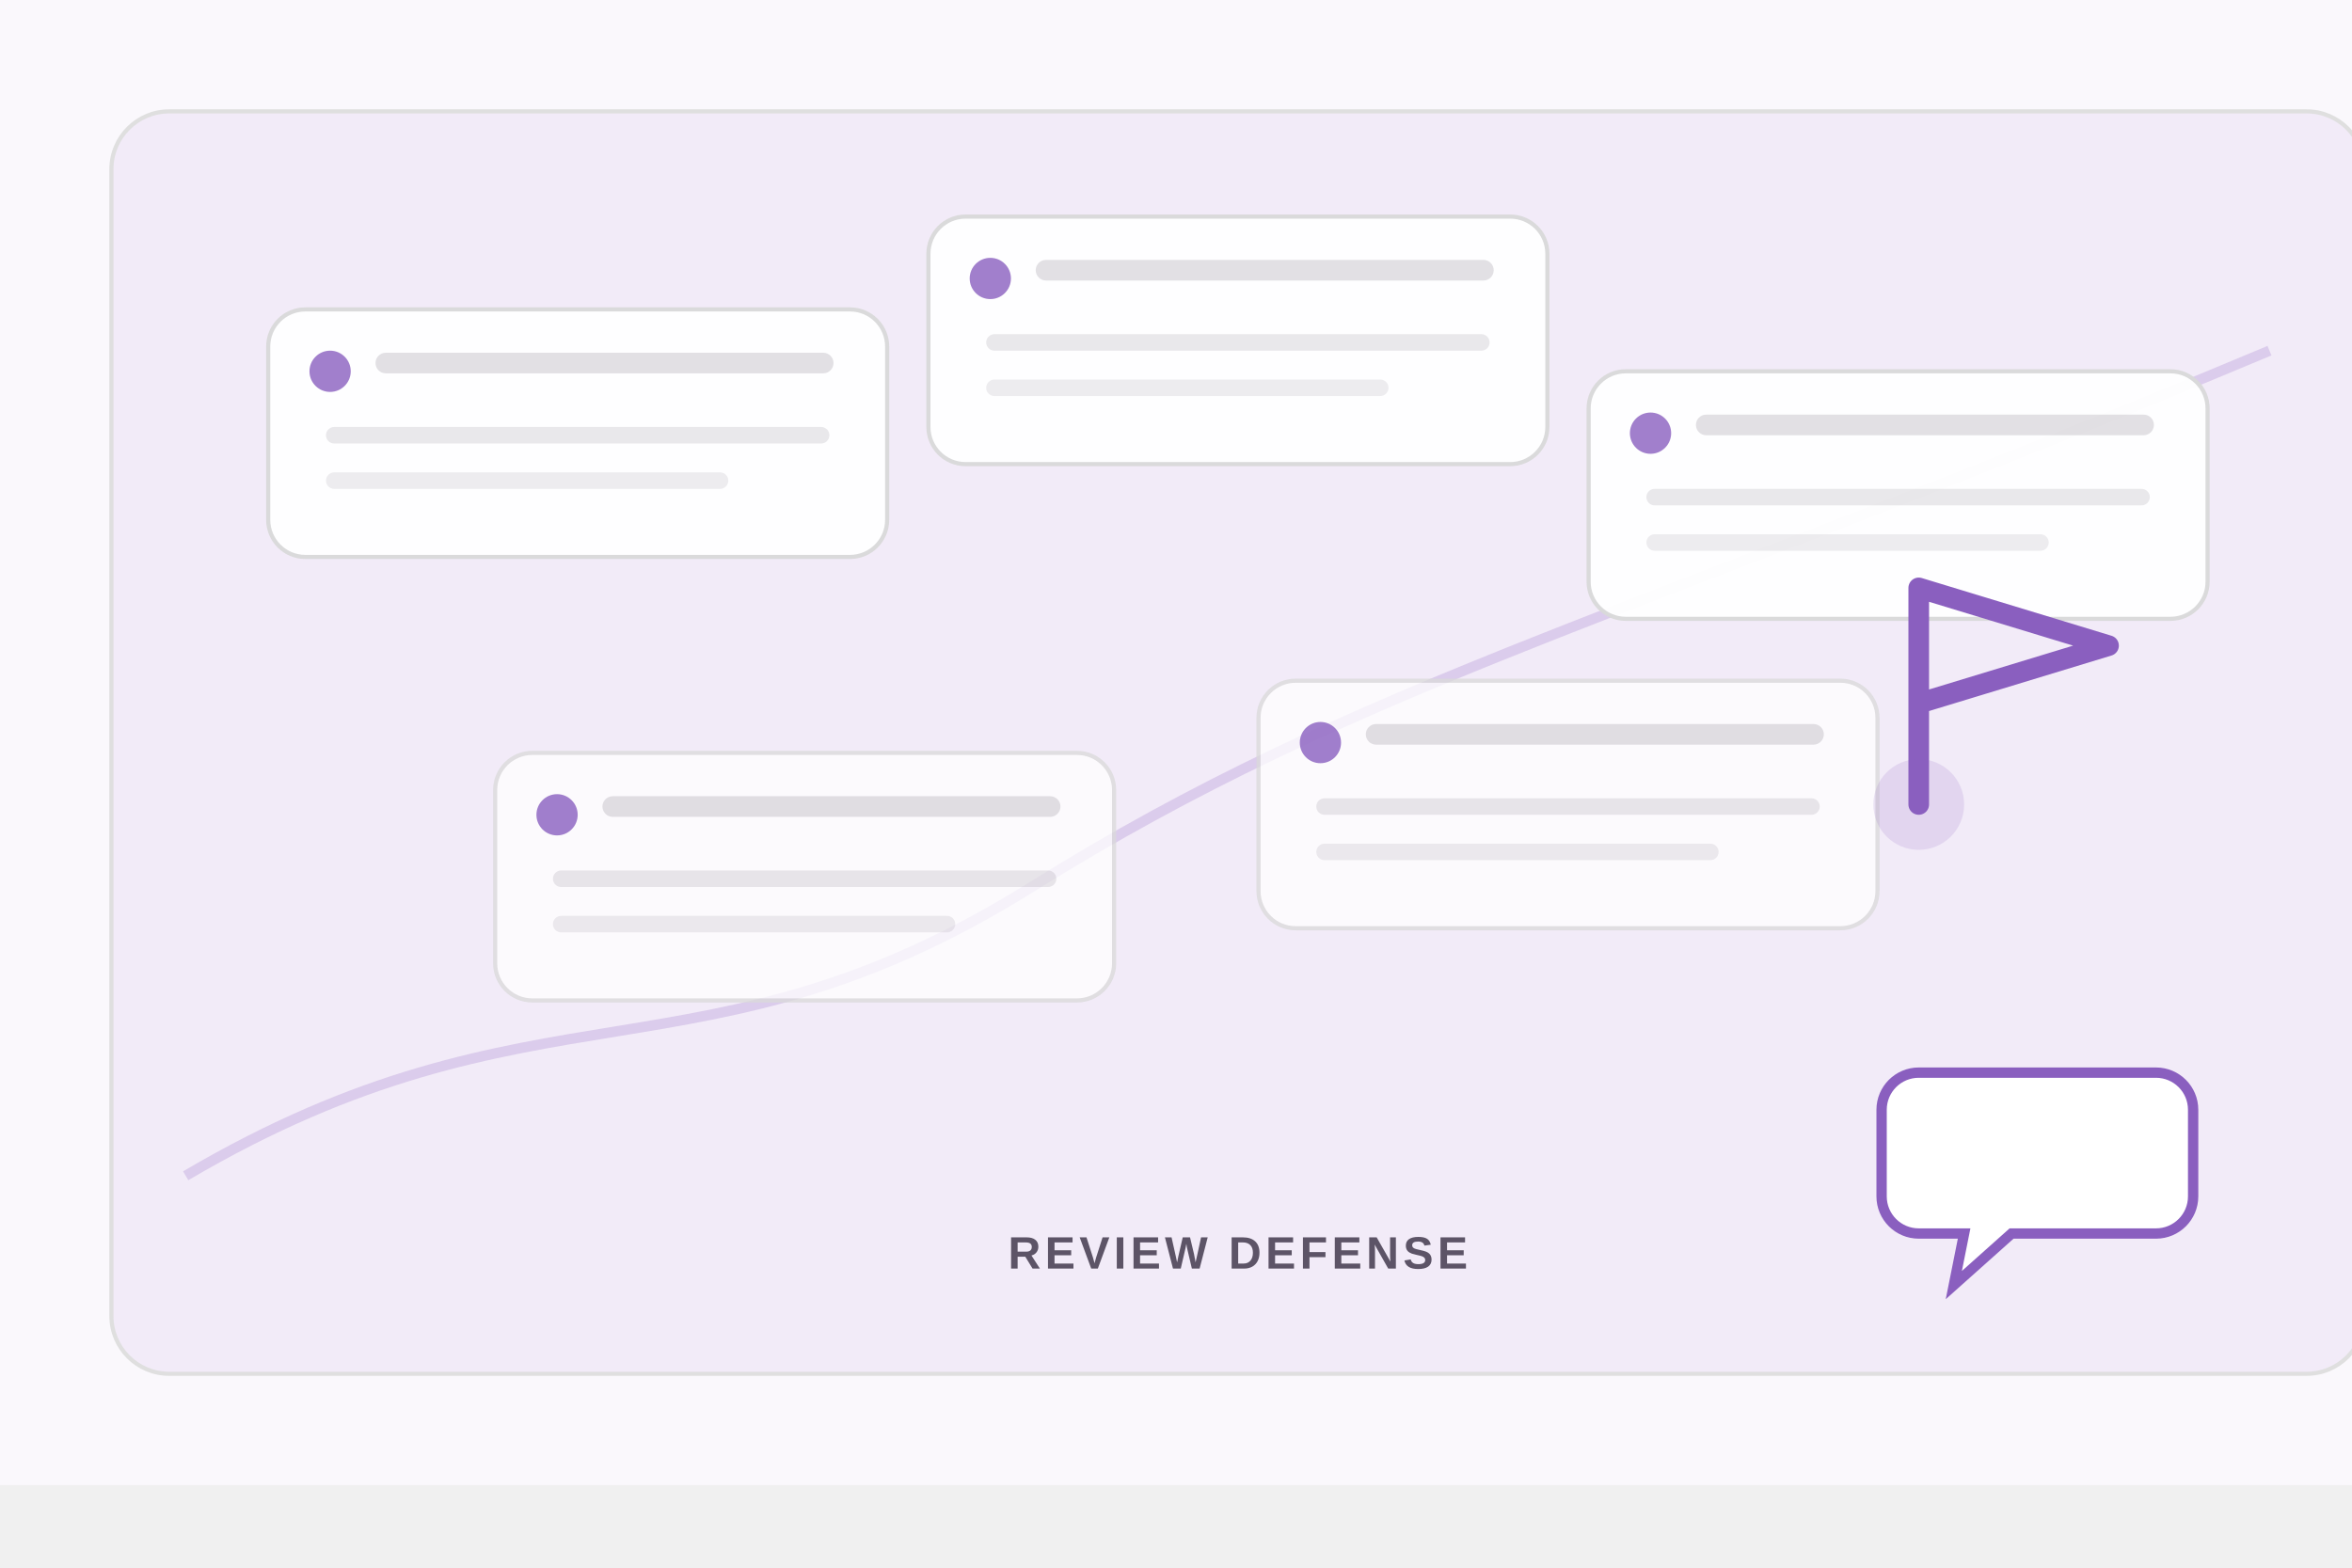
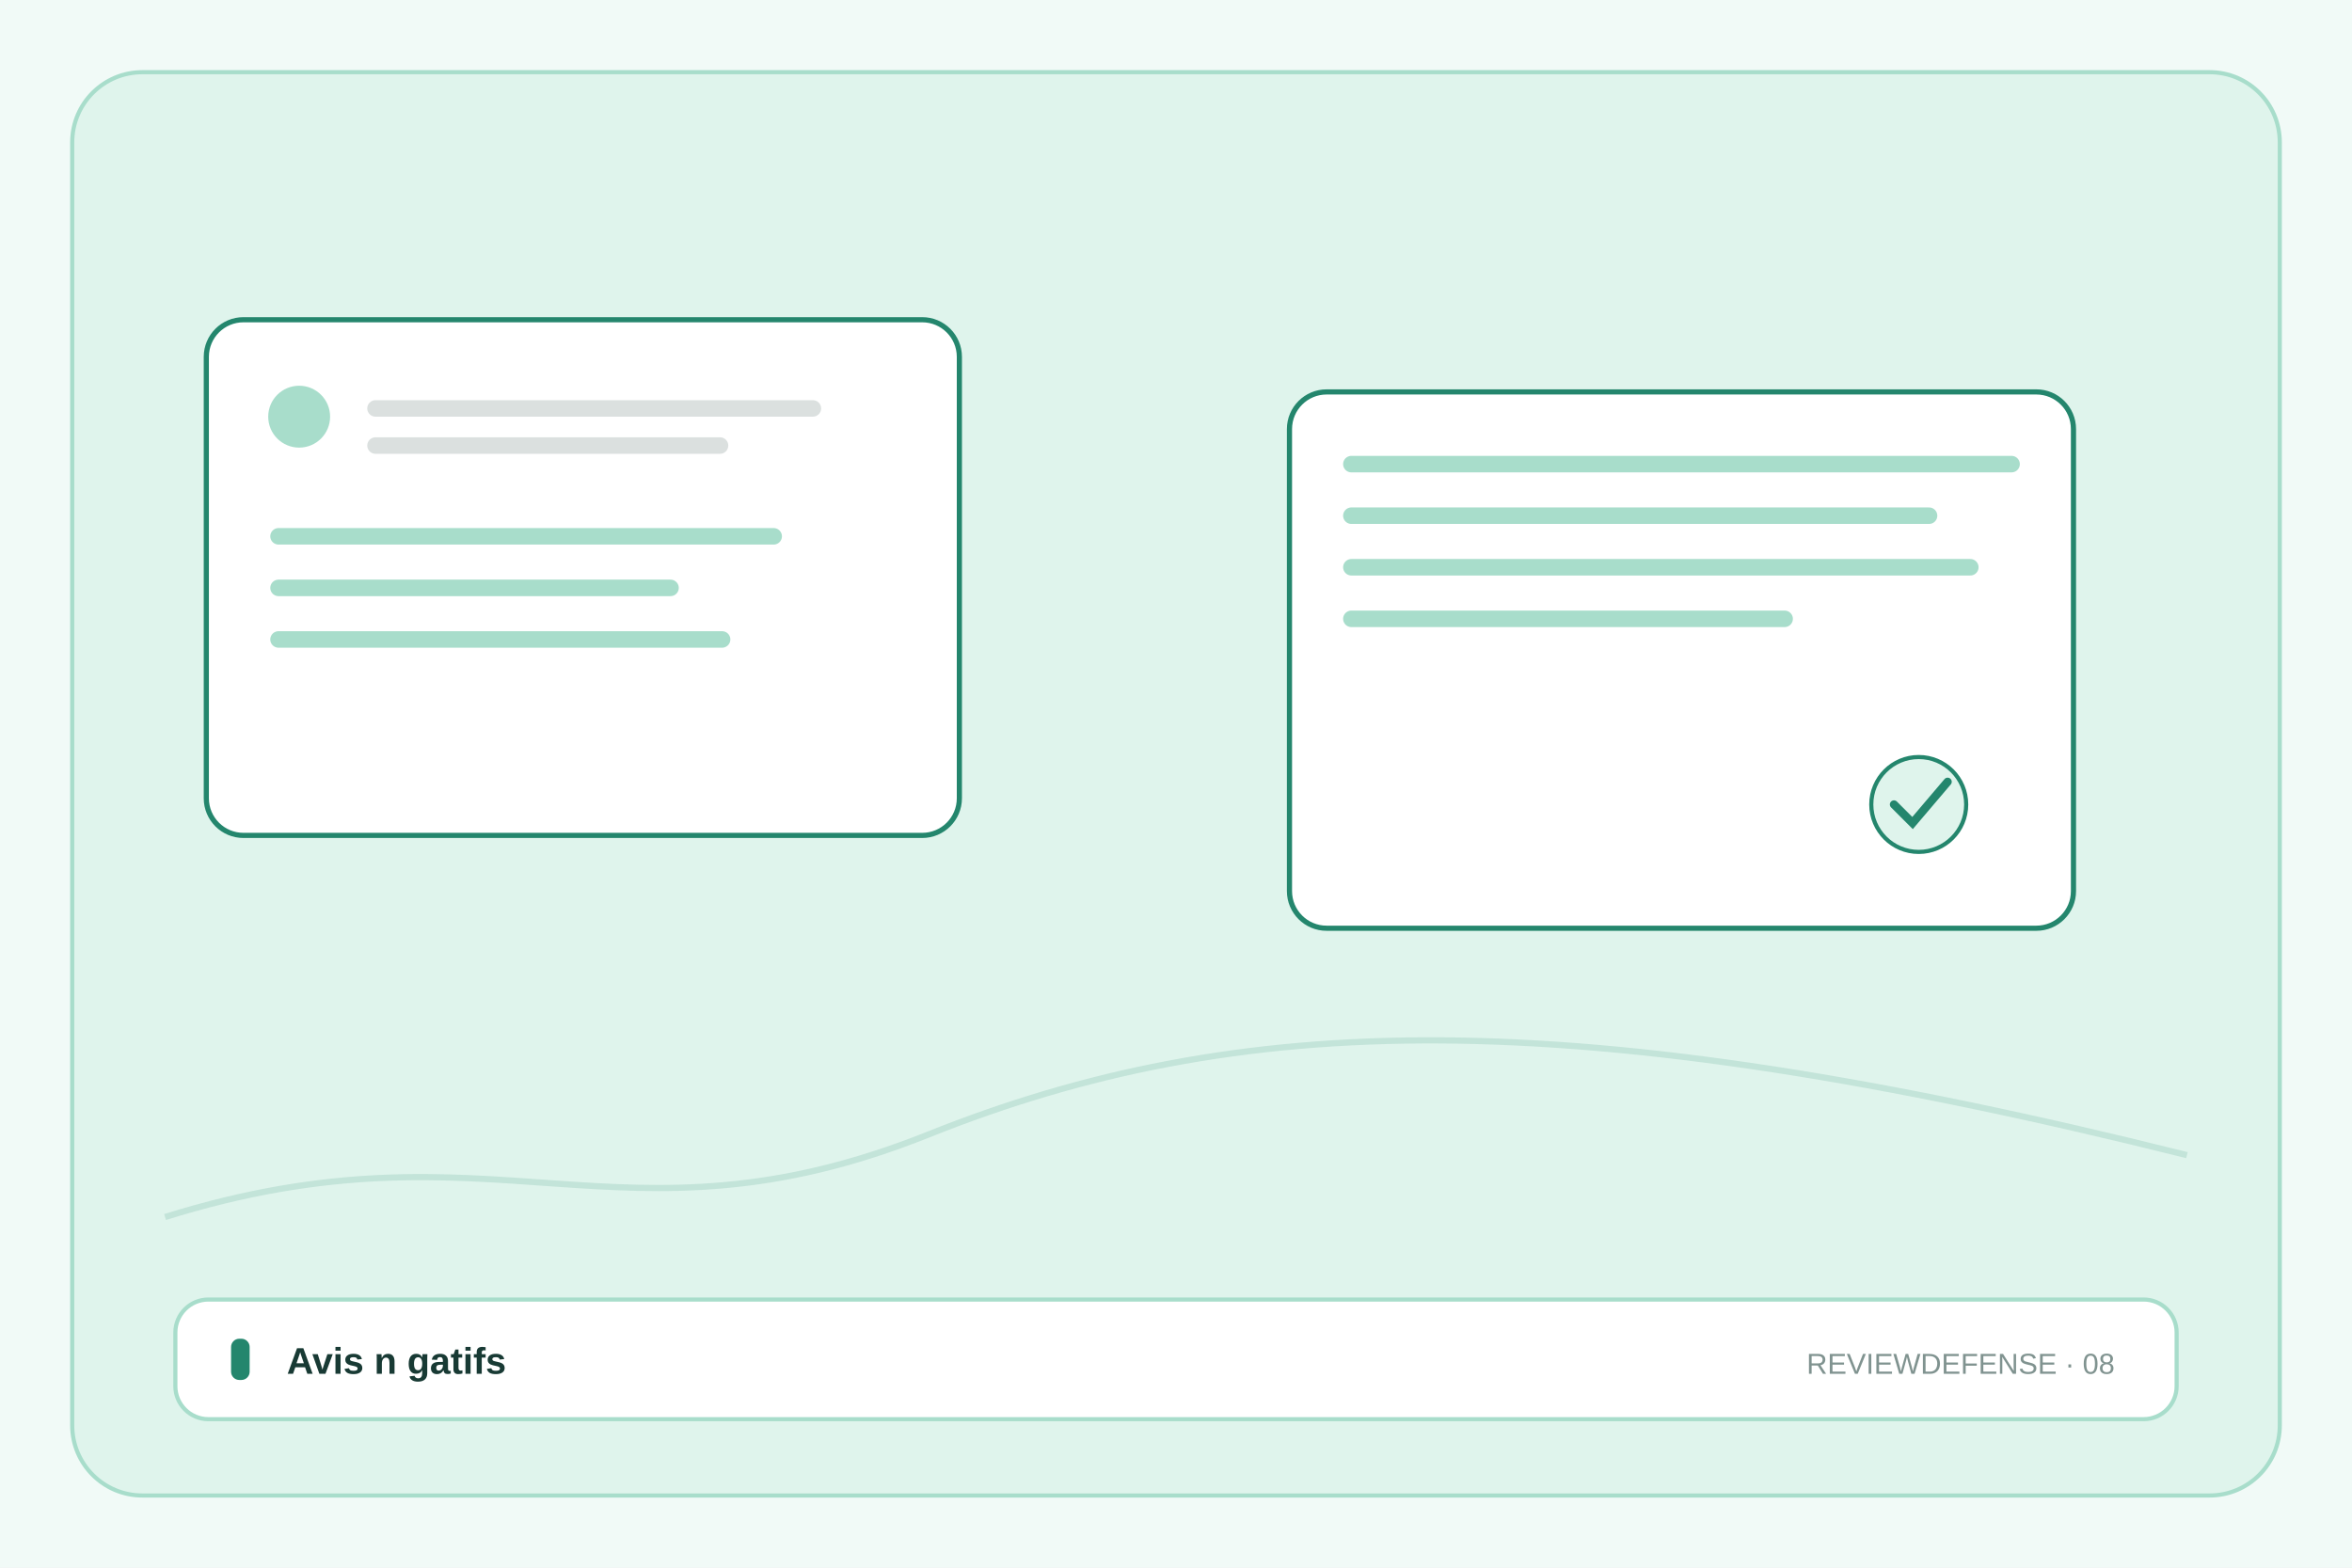
- <svg xmlns="http://www.w3.org/2000/svg" role="img" aria-label="Illustration : peut on demander a un client de modifier ou supprimer un avis negatif" width="1140" height="760" viewBox="0 0 1140 760" preserveAspectRatio="xMidYMid meet">
-   <rect width="1200" height="720" fill="#faf8fc" />
-   <rect x="54" y="54" width="1092" height="612" rx="28" fill="#f2ebf8" stroke="#dfdfdf" stroke-width="2" />
-   <path d="M90 570 C260 470 340 530 500 430 S790 300 1100 170" fill="none" stroke="#8a5fbf" stroke-width="5" opacity=".22" />
-   <rect x="130" y="150" width="300" height="120" rx="18" fill="white" stroke="#d9d9d9" stroke-width="2" opacity="0.95" />
-   <circle cx="160" cy="180" r="10" fill="#8a5fbf" opacity=".8" />
-   <rect x="182" y="171" width="222" height="10" rx="5" fill="#241b2f" opacity=".13" />
-   <rect x="158" y="207" width="244" height="8" rx="4" fill="#241b2f" opacity=".10" />
-   <rect x="158" y="229" width="195" height="8" rx="4" fill="#241b2f" opacity=".08" />
-   <rect x="450" y="105" width="300" height="120" rx="18" fill="white" stroke="#d9d9d9" stroke-width="2" opacity="0.95" />
-   <circle cx="480" cy="135" r="10" fill="#8a5fbf" opacity=".8" />
-   <rect x="502" y="126" width="222" height="10" rx="5" fill="#241b2f" opacity=".13" />
-   <rect x="478" y="162" width="244" height="8" rx="4" fill="#241b2f" opacity=".10" />
-   <rect x="478" y="184" width="195" height="8" rx="4" fill="#241b2f" opacity=".08" />
-   <rect x="770" y="180" width="300" height="120" rx="18" fill="white" stroke="#d9d9d9" stroke-width="2" opacity="0.95" />
-   <circle cx="800" cy="210" r="10" fill="#8a5fbf" opacity=".8" />
-   <rect x="822" y="201" width="222" height="10" rx="5" fill="#241b2f" opacity=".13" />
-   <rect x="798" y="237" width="244" height="8" rx="4" fill="#241b2f" opacity=".10" />
-   <rect x="798" y="259" width="195" height="8" rx="4" fill="#241b2f" opacity=".08" />
-   <rect x="240" y="365" width="300" height="120" rx="18" fill="white" stroke="#d9d9d9" stroke-width="2" opacity="0.75" />
-   <circle cx="270" cy="395" r="10" fill="#8a5fbf" opacity=".8" />
-   <rect x="292" y="386" width="222" height="10" rx="5" fill="#241b2f" opacity=".13" />
-   <rect x="268" y="422" width="244" height="8" rx="4" fill="#241b2f" opacity=".10" />
-   <rect x="268" y="444" width="195" height="8" rx="4" fill="#241b2f" opacity=".08" />
-   <rect x="610" y="330" width="300" height="120" rx="18" fill="white" stroke="#d9d9d9" stroke-width="2" opacity="0.75" />
-   <circle cx="640" cy="360" r="10" fill="#8a5fbf" opacity=".8" />
-   <rect x="662" y="351" width="222" height="10" rx="5" fill="#241b2f" opacity=".13" />
-   <rect x="638" y="387" width="244" height="8" rx="4" fill="#241b2f" opacity=".10" />
-   <rect x="638" y="409" width="195" height="8" rx="4" fill="#241b2f" opacity=".08" />
-   <path d="M930 390 v-105 M930 285 l92 28 -92 28" fill="none" stroke="#8a5fbf" stroke-width="10" stroke-linecap="round" stroke-linejoin="round" />
-   <circle cx="930" cy="390" r="22" fill="#8a5fbf" opacity=".16" />
-   <path d="M930 520 h115 a18 18 0 0 1 18 18 v42 a18 18 0 0 1-18 18 h-70 l-28 25 5-25 h-22 a18 18 0 0 1-18-18 v-42 a18 18 0 0 1 18-18z" fill="white" stroke="#8a5fbf" stroke-width="5" />
-   <text x="600" y="615" text-anchor="middle" font-family="Arial, Helvetica, sans-serif" font-size="22" font-weight="700" letter-spacing="2" fill="#241b2f" opacity=".72">REVIEW DEFENSE</text>
+ <svg xmlns="http://www.w3.org/2000/svg" role="img" aria-labelledby="title desc" width="1140" height="760" viewBox="0 0 1140 760" preserveAspectRatio="xMidYMid meet">
+   <rect width="1140" height="760" fill="#F1FAF7" />
+   <rect x="35" y="35" width="1070" height="690" rx="34" fill="#DFF4EC" stroke="#A8DDCB" stroke-width="2" />
+   <path d="M80 590C240 540 300 610 450 550S760 485 1060 560" stroke="#24866D" stroke-width="3" opacity=".15" fill="none" />
+   <rect x="100" y="155" width="365" height="250" rx="18" fill="#fff" stroke="#24866D" stroke-width="2.5" />
+   <circle cx="145" cy="202" r="15" fill="#A8DDCB" />
+   <rect x="178" y="194" width="220" height="8" rx="4" fill="#183A34" opacity=".16" />
+   <rect x="178" y="212" width="175" height="8" rx="4" fill="#183A34" opacity=".16" />
+   <path d="M135 260h240m-240 25h190m-190 25h215" stroke="#A8DDCB" stroke-width="8" stroke-linecap="round" />
+   <rect x="625" y="190" width="380" height="260" rx="18" fill="#fff" stroke="#24866D" stroke-width="2.5" />
+   <path d="M655 225h320m-320 25h280m-280 25h300m-300 25h210" stroke="#A8DDCB" stroke-width="8" stroke-linecap="round" />
+   <circle cx="930" cy="390" r="23" fill="#DFF4EC" stroke="#24866D" stroke-width="2" />
+   <path d="m918 390 9 9 17-20" stroke="#24866D" stroke-width="4" fill="none" stroke-linecap="round" />
+   <rect x="85" y="630" width="970" height="58" rx="16" fill="#fff" stroke="#A8DDCB" stroke-width="2" />
+   <rect x="112" y="649" width="9" height="20" rx="4" fill="#24866D" />
+   <text x="139" y="666" font-family="Arial,sans-serif" font-size="18" font-weight="700" fill="#183A34">Avis n gatifs</text>
+   <text x="1025" y="666" text-anchor="end" font-family="Arial,sans-serif" font-size="14" fill="#183A34" opacity=".55">REVIEWDEFENSE · 08</text>
</svg>
